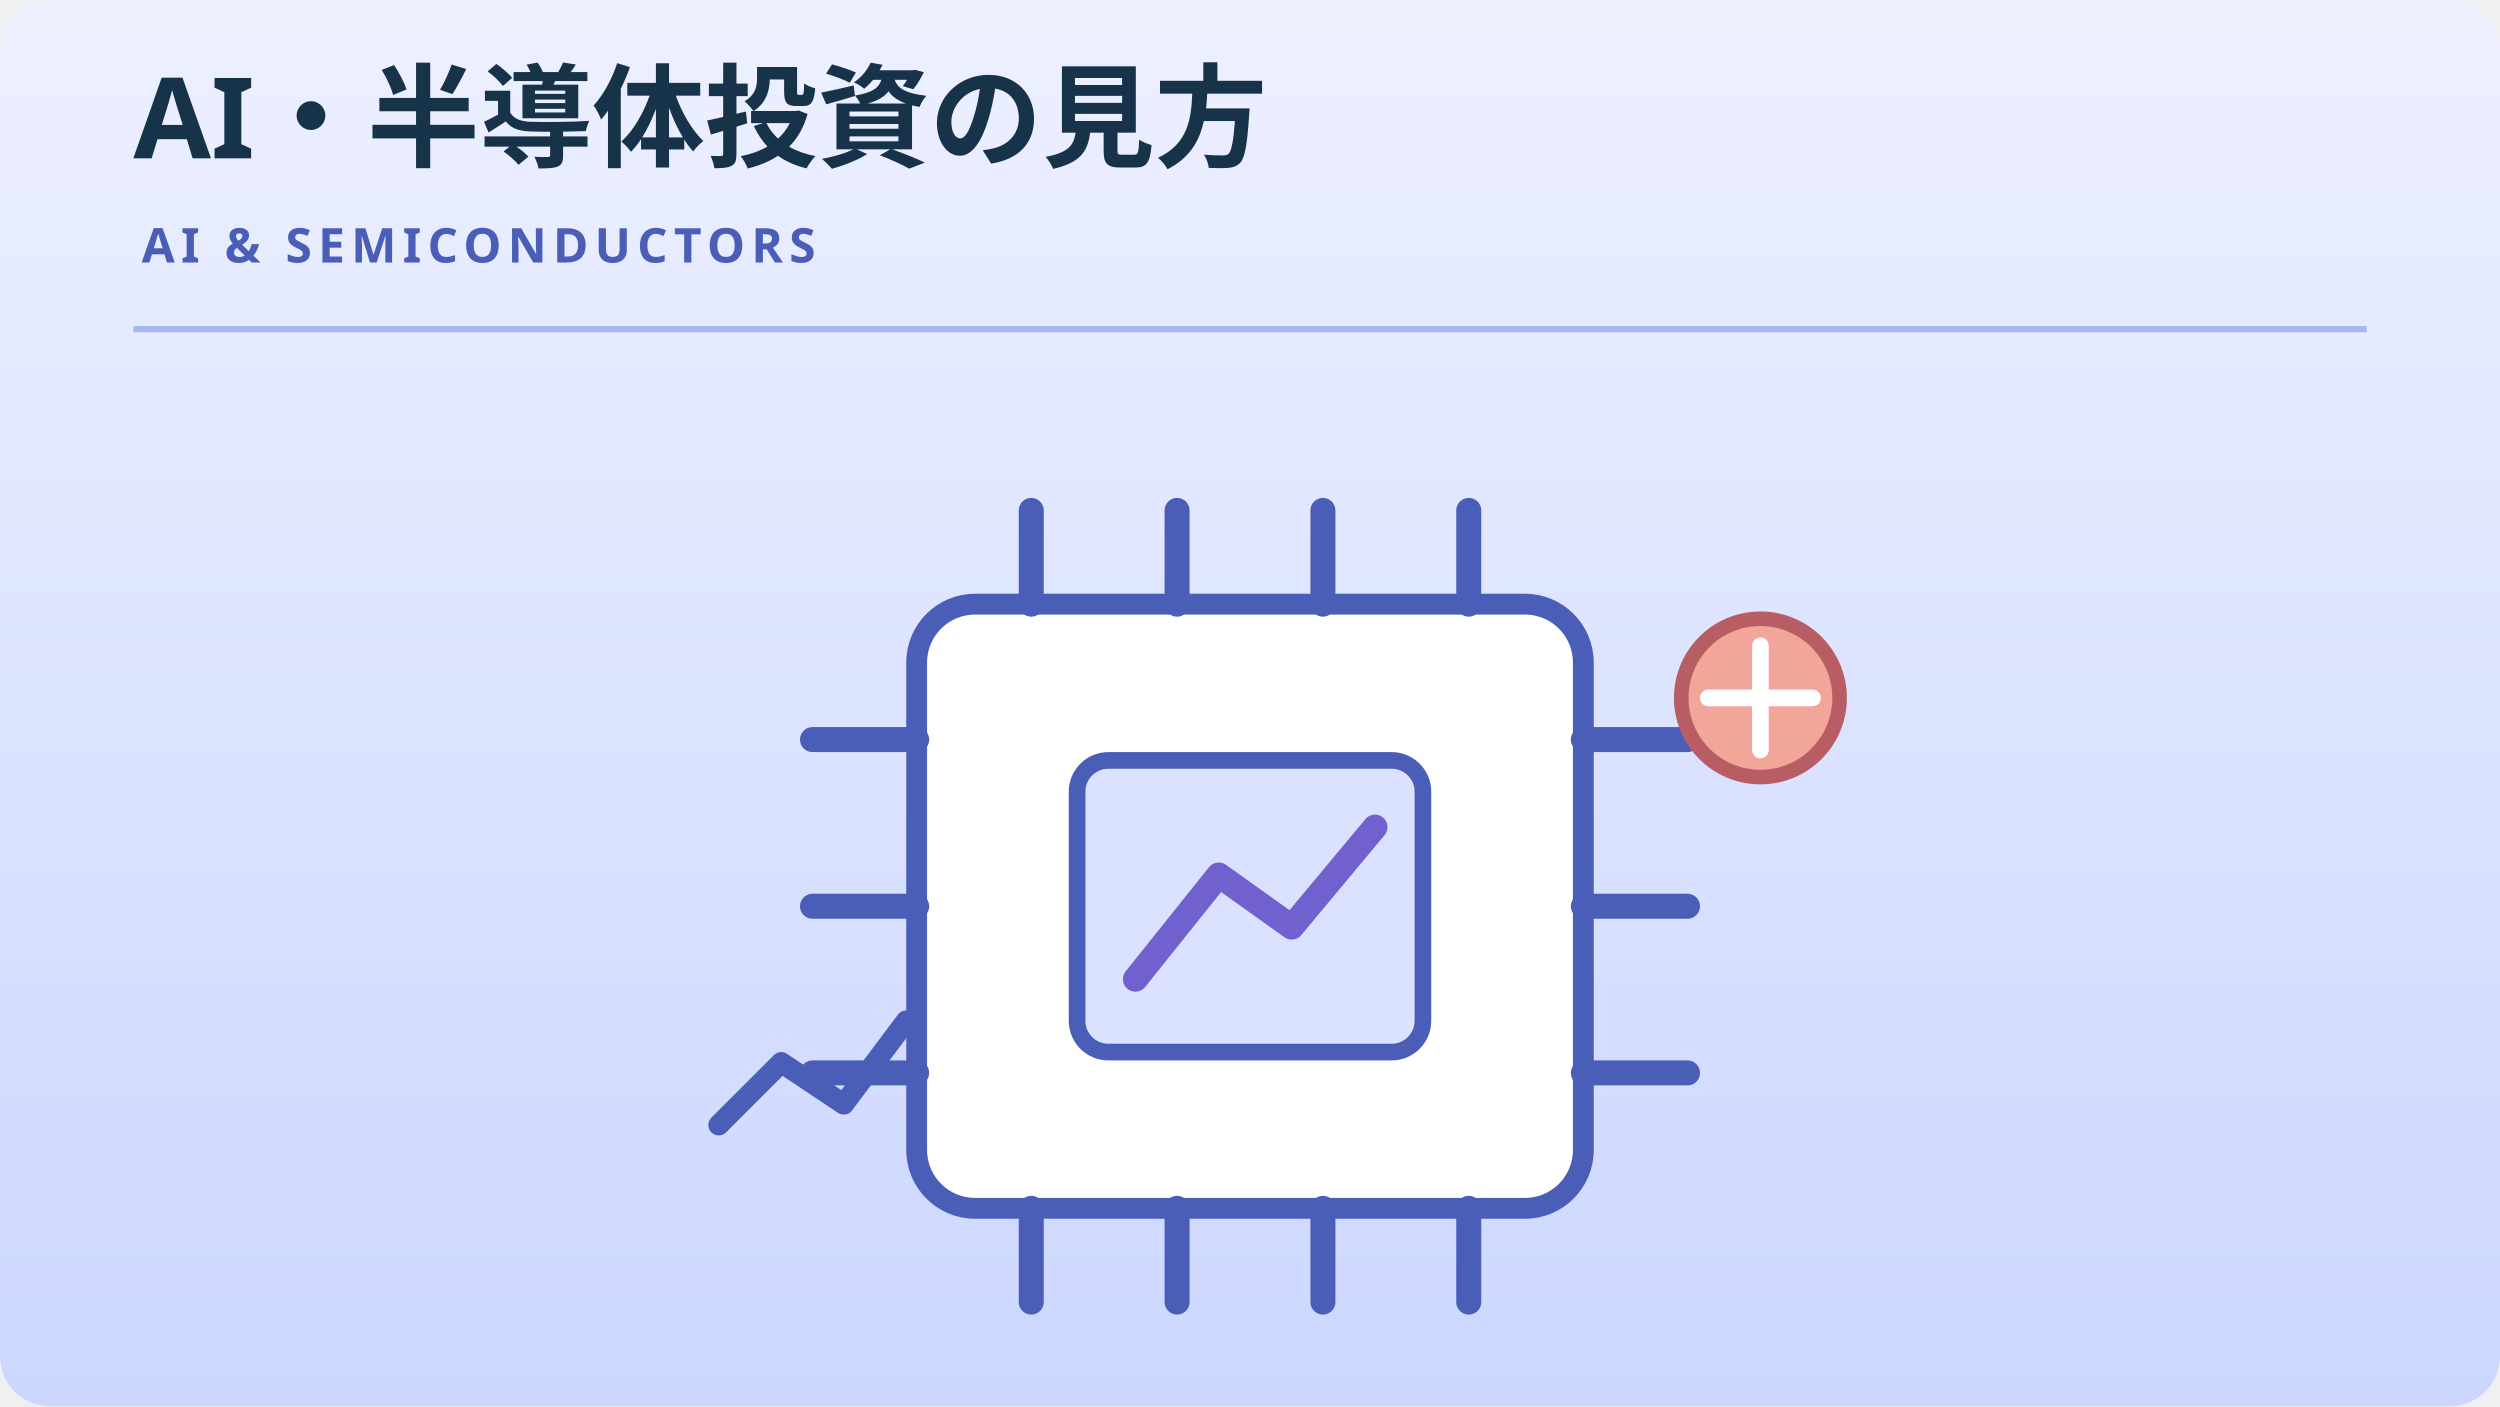
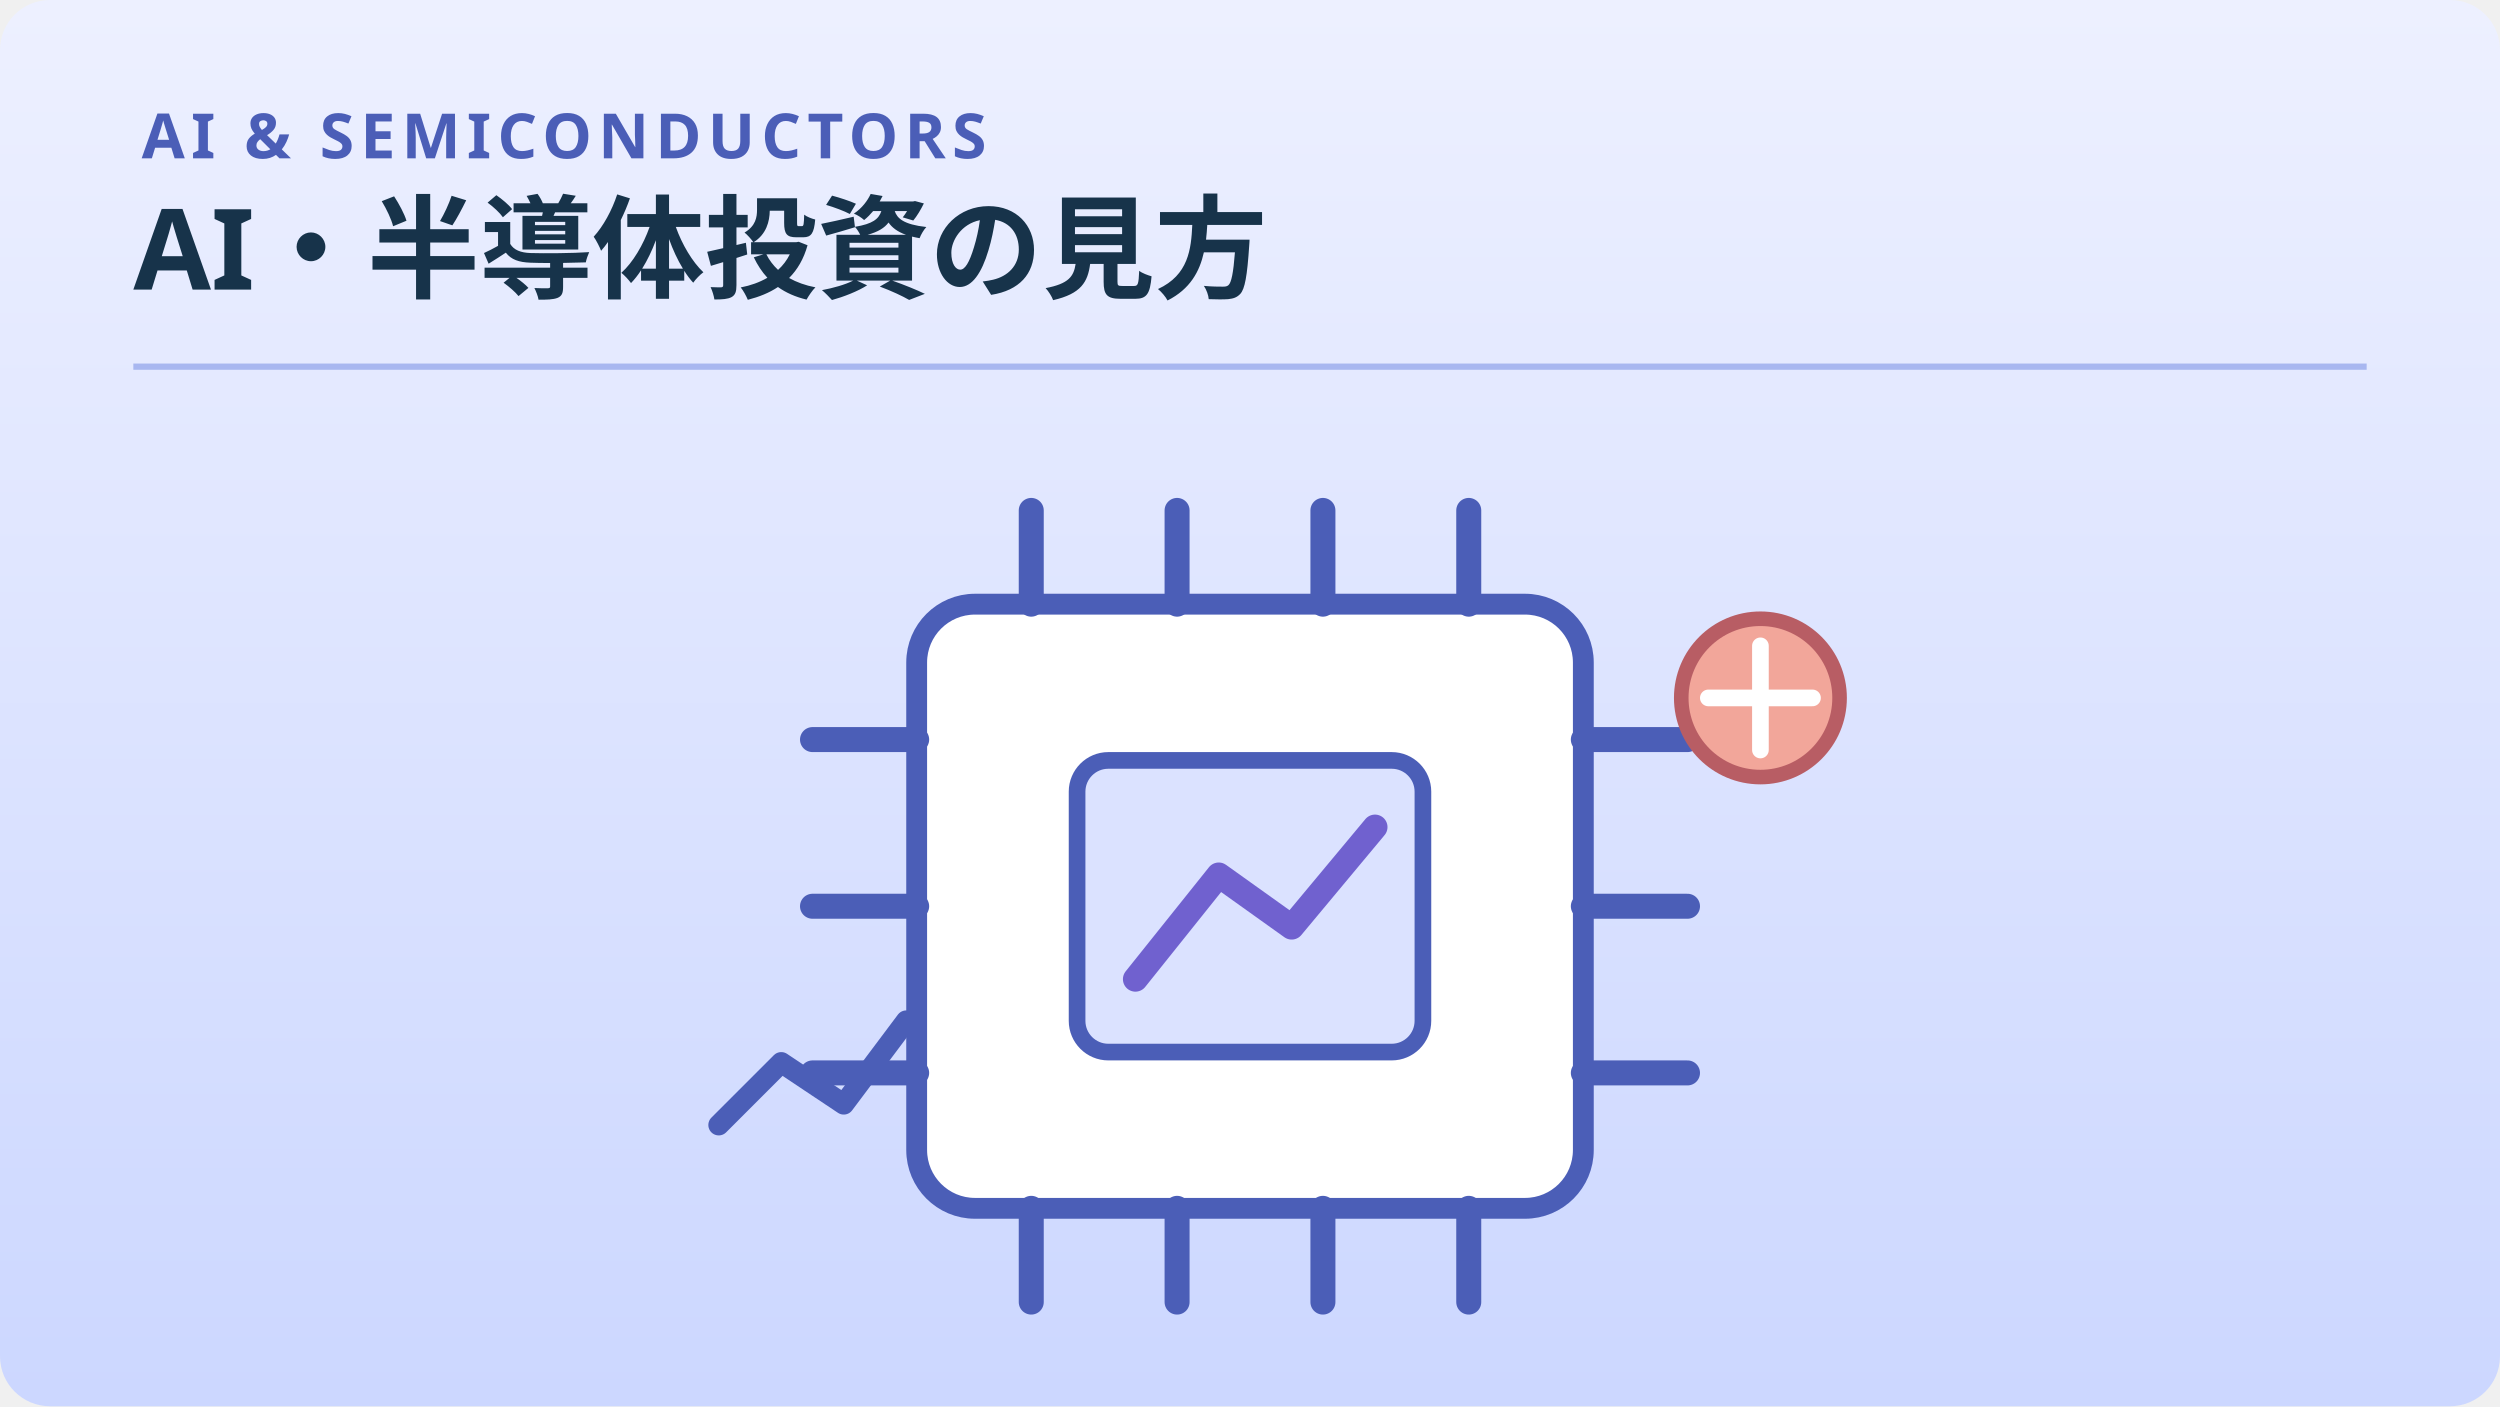
<svg xmlns="http://www.w3.org/2000/svg" width="1200" height="675" viewBox="0 0 1200 675">
  <defs>
    <linearGradient id="bg" x2="0" y2="1">
      <stop stop-color="#edf0ff" />
      <stop offset="1" stop-color="#ccd7ff" />
    </linearGradient>
  </defs>
  <rect width="1200" height="675" rx="24" fill="url(#bg)" />
-   <text x="64" y="76" font-family="sans-serif" font-size="54" font-weight="800" fill="#17334a">AI・半導体投資の見方</text>
-   <text x="68" y="126" font-family="sans-serif" font-size="23" font-weight="700" letter-spacing="3" fill="#4b5eb7">AI &amp; SEMICONDUCTORS</text>
-   <path d="M64 158H1136" stroke="#a8b7f0" stroke-width="3" />
+   <text x="64" y="139" font-family="sans-serif" font-size="54" font-weight="800" fill="#17334a">AI・半導体投資の見方</text>
+   <text x="68" y="76" font-family="sans-serif" font-size="30" font-weight="700" letter-spacing="3" fill="#4b5eb7">AI &amp; SEMICONDUCTORS</text>
+   <path d="M64 176H1136" stroke="#a8b7f0" stroke-width="3" />
  <g transform="translate(600 435)">
    <rect x="-160" y="-145" width="320" height="290" rx="28" fill="#fff" stroke="#4b5eb7" stroke-width="10" />
    <rect x="-83" y="-70" width="166" height="140" rx="15" fill="#dbe2ff" stroke="#4b5eb7" stroke-width="8" />
    <path d="M-105 -190V-145M-35 -190V-145M35 -190V-145M105 -190V-145M-105 145V190M-35 145V190M35 145V190M105 145V190M-210 -80H-160M-210 0H-160M-210 80H-160M160 -80H210M160 0H210M160 80H210" stroke="#4b5eb7" stroke-width="12" stroke-linecap="round" />
    <path d="M-55 35L-15 -15L20 10L60 -38" fill="none" stroke="#7061cf" stroke-width="12" stroke-linecap="round" stroke-linejoin="round" />
    <circle cx="245" cy="-100" r="38" fill="#f2a69a" stroke="#b85d64" stroke-width="7" />
    <path d="M220 -100H270M245 -125V-75" stroke="#fff" stroke-width="8" stroke-linecap="round" />
    <path d="M-255 105L-225 75L-195 95L-165 55" fill="none" stroke="#4b5eb7" stroke-width="10" stroke-linecap="round" stroke-linejoin="round" />
  </g>
</svg>
